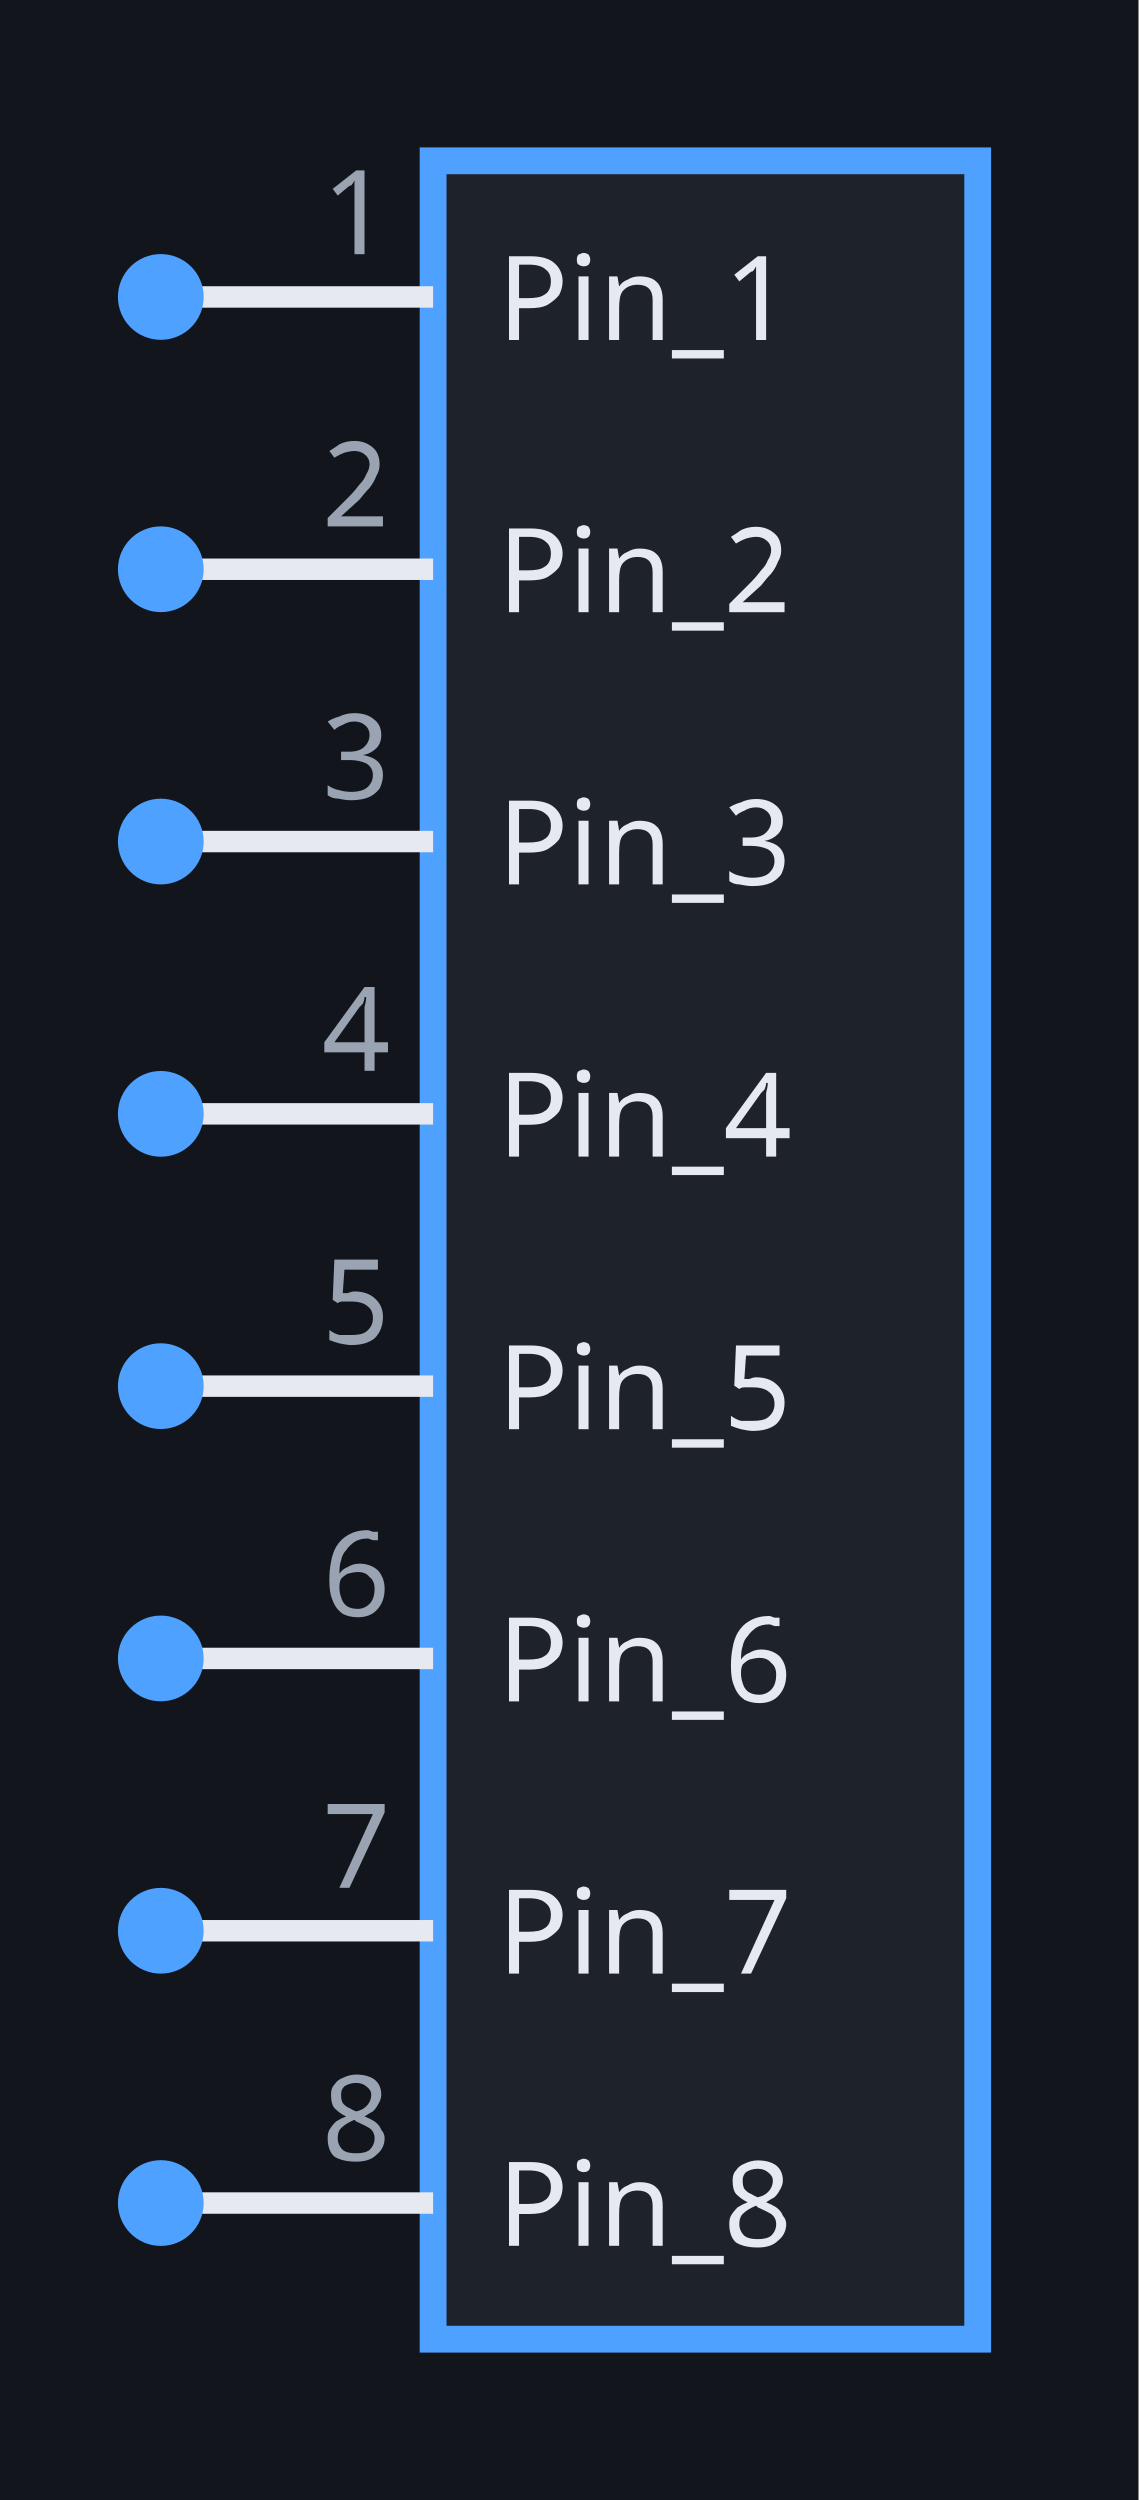
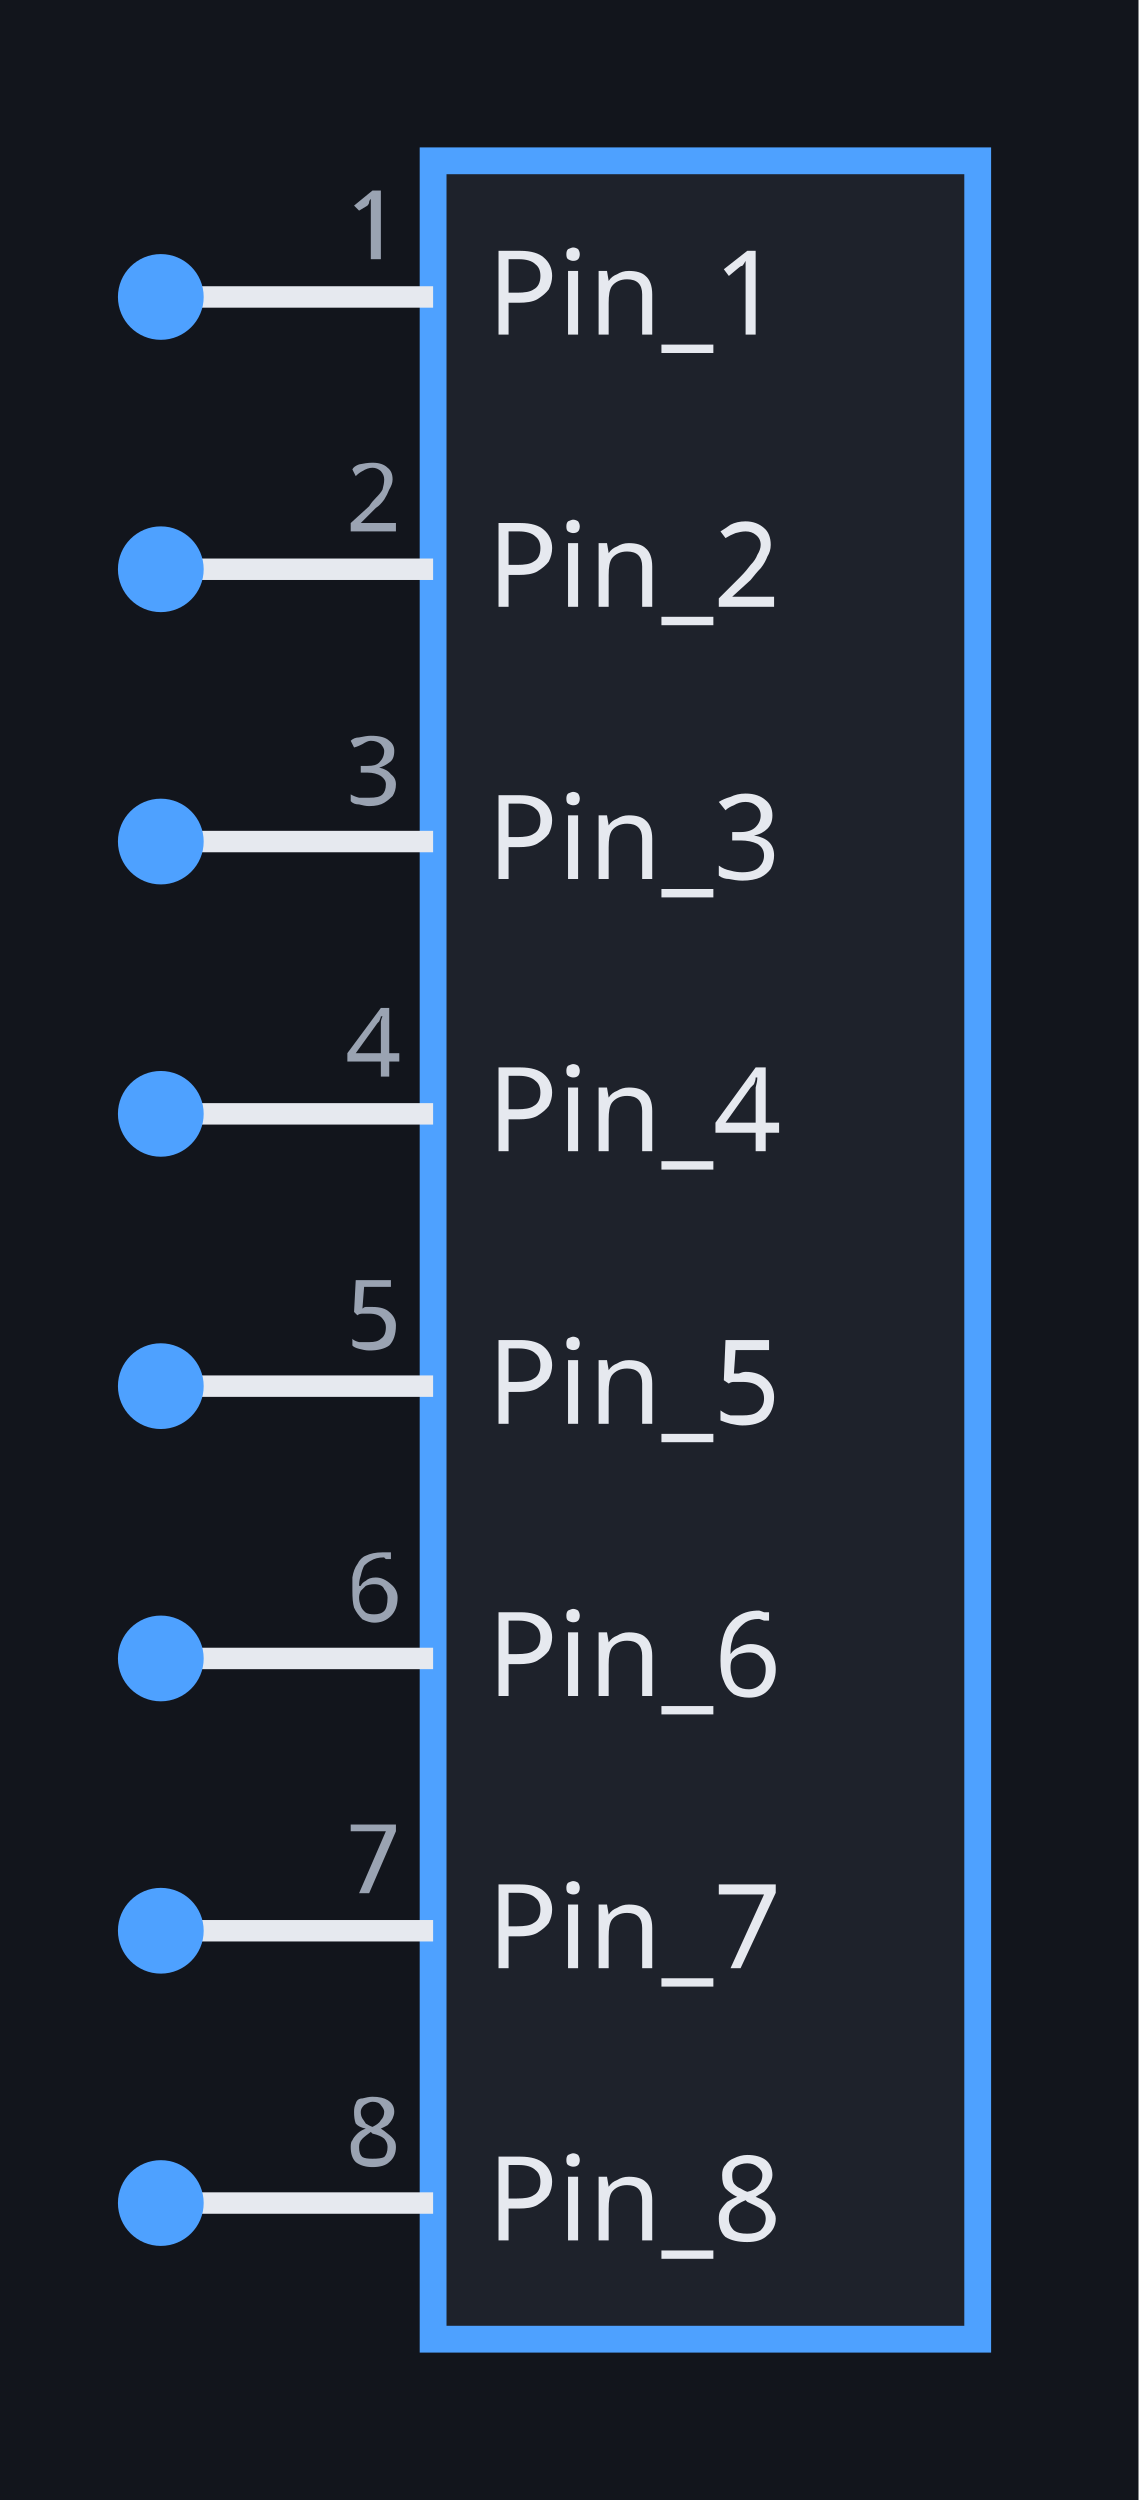
<svg xmlns="http://www.w3.org/2000/svg" viewBox="-6.58 -11.66 10.62 23.32" preserveAspectRatio="xMidYMid meet" style="width:100%;height:100%">
  <rect x="-6.58" y="-11.66" width="10.62" height="23.32" fill="#12151c" />
  <rect x="-2.540" y="-10.160" width="5.080" height="20.320" fill="#1e222b" stroke="#4ea1ff" stroke-width="0.25" />
  <line x1="-5.080" y1="-8.890" x2="-2.540" y2="-8.890" stroke="#e6e9ef" stroke-width="0.2" />
  <circle cx="-5.080" cy="-8.890" r="0.4" fill="#4ea1ff" />
-   <text x="-2.940" y="-9.290" fill="#9aa3b2" font-size="1.1" text-anchor="end" font-family="sans-serif">1</text>
-   <text x="-1.940" y="-8.490" fill="#e6e9ef" font-size="1.1" text-anchor="start" font-family="sans-serif">Pin_1</text>
+   <text x="-2.040" y="-8.540" fill="#e6e9ef" font-size="1.1" text-anchor="start" font-family="sans-serif">Pin_1</text>
+   <text x="-2.840" y="-9.240" fill="#9aa3b2" font-size="0.9" text-anchor="end" font-family="sans-serif">1</text>
  <line x1="-5.080" y1="-6.350" x2="-2.540" y2="-6.350" stroke="#e6e9ef" stroke-width="0.2" />
  <circle cx="-5.080" cy="-6.350" r="0.4" fill="#4ea1ff" />
-   <text x="-2.940" y="-6.750" fill="#9aa3b2" font-size="1.1" text-anchor="end" font-family="sans-serif">2</text>
-   <text x="-1.940" y="-5.950" fill="#e6e9ef" font-size="1.1" text-anchor="start" font-family="sans-serif">Pin_2</text>
+   <text x="-2.040" y="-6.000" fill="#e6e9ef" font-size="1.1" text-anchor="start" font-family="sans-serif">Pin_2</text>
+   <text x="-2.840" y="-6.700" fill="#9aa3b2" font-size="0.9" text-anchor="end" font-family="sans-serif">2</text>
  <line x1="-5.080" y1="-3.810" x2="-2.540" y2="-3.810" stroke="#e6e9ef" stroke-width="0.2" />
  <circle cx="-5.080" cy="-3.810" r="0.4" fill="#4ea1ff" />
-   <text x="-2.940" y="-4.210" fill="#9aa3b2" font-size="1.1" text-anchor="end" font-family="sans-serif">3</text>
-   <text x="-1.940" y="-3.410" fill="#e6e9ef" font-size="1.1" text-anchor="start" font-family="sans-serif">Pin_3</text>
+   <text x="-2.040" y="-3.460" fill="#e6e9ef" font-size="1.1" text-anchor="start" font-family="sans-serif">Pin_3</text>
+   <text x="-2.840" y="-4.160" fill="#9aa3b2" font-size="0.9" text-anchor="end" font-family="sans-serif">3</text>
  <line x1="-5.080" y1="-1.270" x2="-2.540" y2="-1.270" stroke="#e6e9ef" stroke-width="0.2" />
  <circle cx="-5.080" cy="-1.270" r="0.4" fill="#4ea1ff" />
-   <text x="-2.940" y="-1.670" fill="#9aa3b2" font-size="1.1" text-anchor="end" font-family="sans-serif">4</text>
-   <text x="-1.940" y="-0.870" fill="#e6e9ef" font-size="1.1" text-anchor="start" font-family="sans-serif">Pin_4</text>
+   <text x="-2.040" y="-0.920" fill="#e6e9ef" font-size="1.1" text-anchor="start" font-family="sans-serif">Pin_4</text>
+   <text x="-2.840" y="-1.620" fill="#9aa3b2" font-size="0.9" text-anchor="end" font-family="sans-serif">4</text>
  <line x1="-5.080" y1="1.270" x2="-2.540" y2="1.270" stroke="#e6e9ef" stroke-width="0.2" />
  <circle cx="-5.080" cy="1.270" r="0.4" fill="#4ea1ff" />
-   <text x="-2.940" y="0.870" fill="#9aa3b2" font-size="1.1" text-anchor="end" font-family="sans-serif">5</text>
-   <text x="-1.940" y="1.670" fill="#e6e9ef" font-size="1.1" text-anchor="start" font-family="sans-serif">Pin_5</text>
+   <text x="-2.040" y="1.620" fill="#e6e9ef" font-size="1.1" text-anchor="start" font-family="sans-serif">Pin_5</text>
+   <text x="-2.840" y="0.920" fill="#9aa3b2" font-size="0.9" text-anchor="end" font-family="sans-serif">5</text>
  <line x1="-5.080" y1="3.810" x2="-2.540" y2="3.810" stroke="#e6e9ef" stroke-width="0.2" />
  <circle cx="-5.080" cy="3.810" r="0.4" fill="#4ea1ff" />
-   <text x="-2.940" y="3.410" fill="#9aa3b2" font-size="1.1" text-anchor="end" font-family="sans-serif">6</text>
-   <text x="-1.940" y="4.210" fill="#e6e9ef" font-size="1.1" text-anchor="start" font-family="sans-serif">Pin_6</text>
+   <text x="-2.040" y="4.160" fill="#e6e9ef" font-size="1.1" text-anchor="start" font-family="sans-serif">Pin_6</text>
+   <text x="-2.840" y="3.460" fill="#9aa3b2" font-size="0.9" text-anchor="end" font-family="sans-serif">6</text>
  <line x1="-5.080" y1="6.350" x2="-2.540" y2="6.350" stroke="#e6e9ef" stroke-width="0.2" />
  <circle cx="-5.080" cy="6.350" r="0.4" fill="#4ea1ff" />
-   <text x="-2.940" y="5.950" fill="#9aa3b2" font-size="1.1" text-anchor="end" font-family="sans-serif">7</text>
-   <text x="-1.940" y="6.750" fill="#e6e9ef" font-size="1.1" text-anchor="start" font-family="sans-serif">Pin_7</text>
+   <text x="-2.040" y="6.700" fill="#e6e9ef" font-size="1.1" text-anchor="start" font-family="sans-serif">Pin_7</text>
+   <text x="-2.840" y="6.000" fill="#9aa3b2" font-size="0.9" text-anchor="end" font-family="sans-serif">7</text>
  <line x1="-5.080" y1="8.890" x2="-2.540" y2="8.890" stroke="#e6e9ef" stroke-width="0.2" />
  <circle cx="-5.080" cy="8.890" r="0.4" fill="#4ea1ff" />
-   <text x="-2.940" y="8.490" fill="#9aa3b2" font-size="1.1" text-anchor="end" font-family="sans-serif">8</text>
-   <text x="-1.940" y="9.290" fill="#e6e9ef" font-size="1.1" text-anchor="start" font-family="sans-serif">Pin_8</text>
+   <text x="-2.040" y="9.240" fill="#e6e9ef" font-size="1.1" text-anchor="start" font-family="sans-serif">Pin_8</text>
+   <text x="-2.840" y="8.540" fill="#9aa3b2" font-size="0.9" text-anchor="end" font-family="sans-serif">8</text>
</svg>
